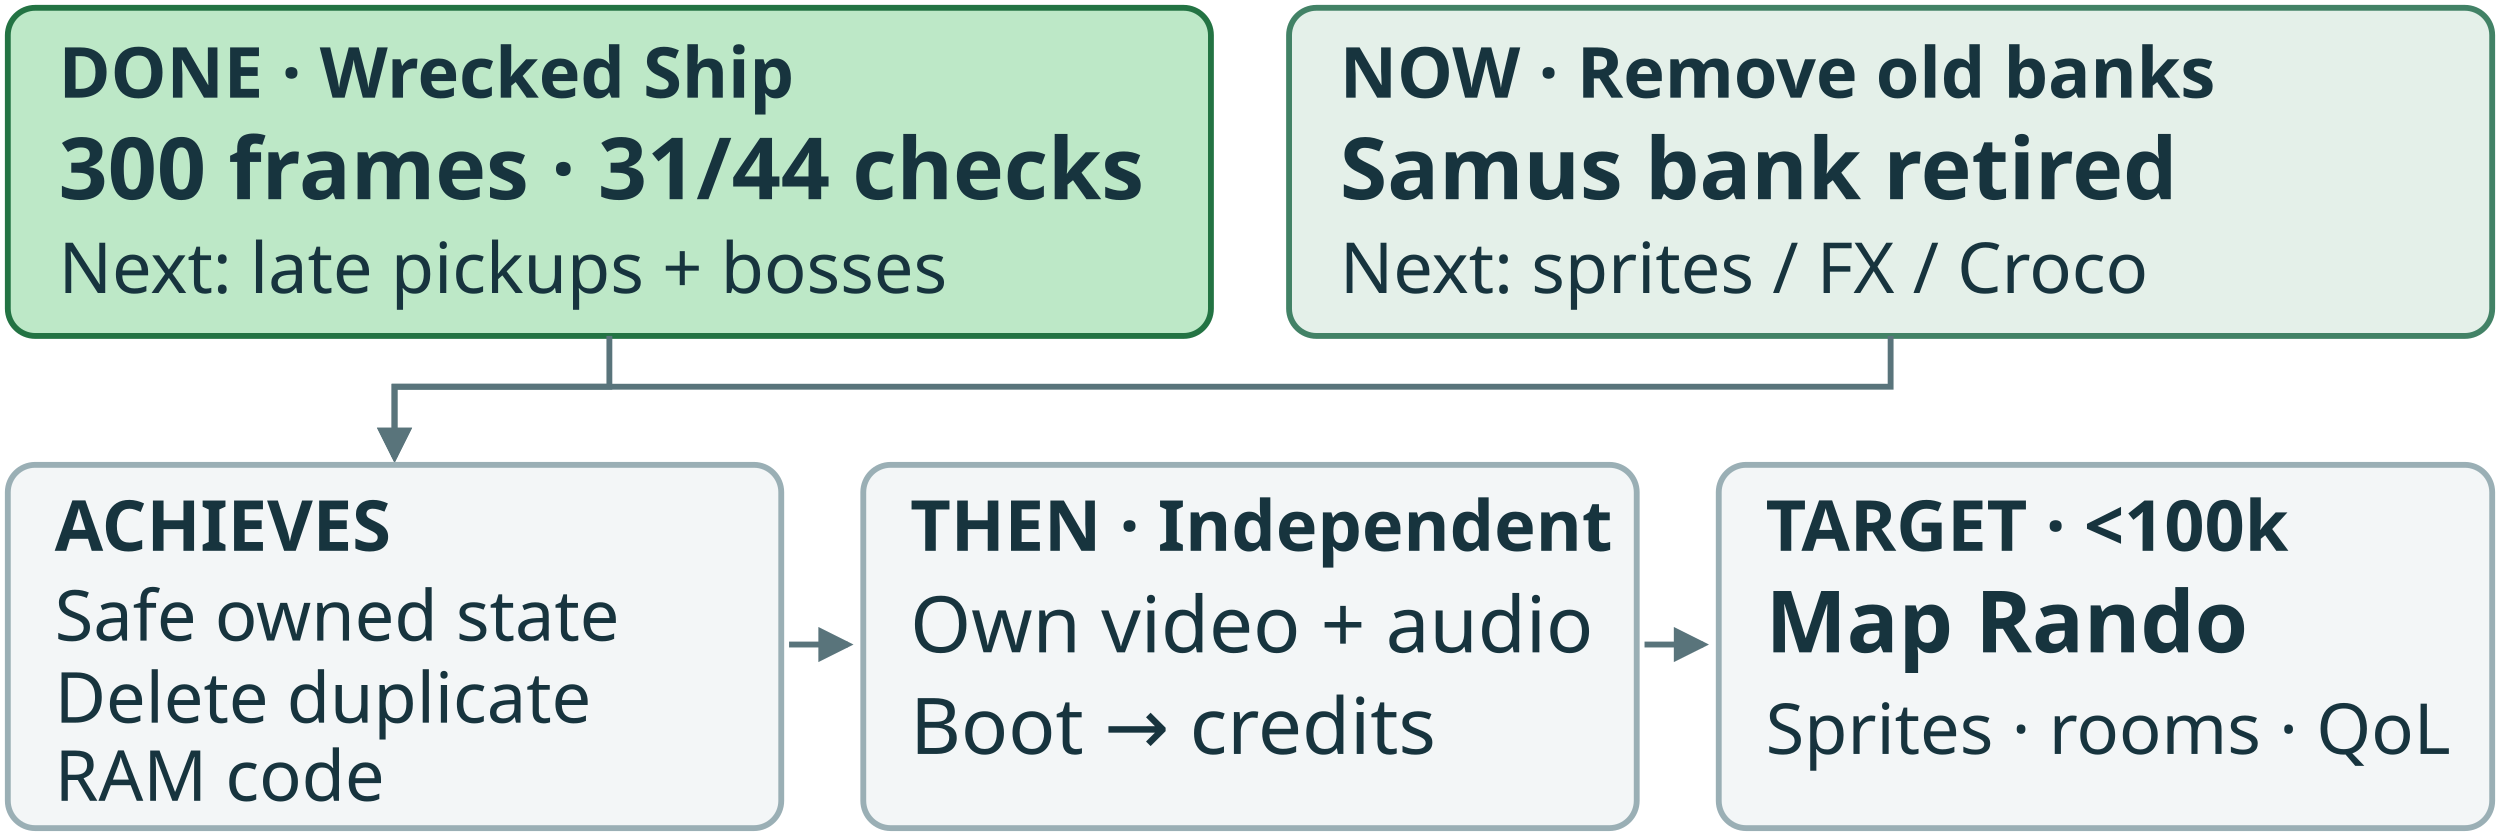
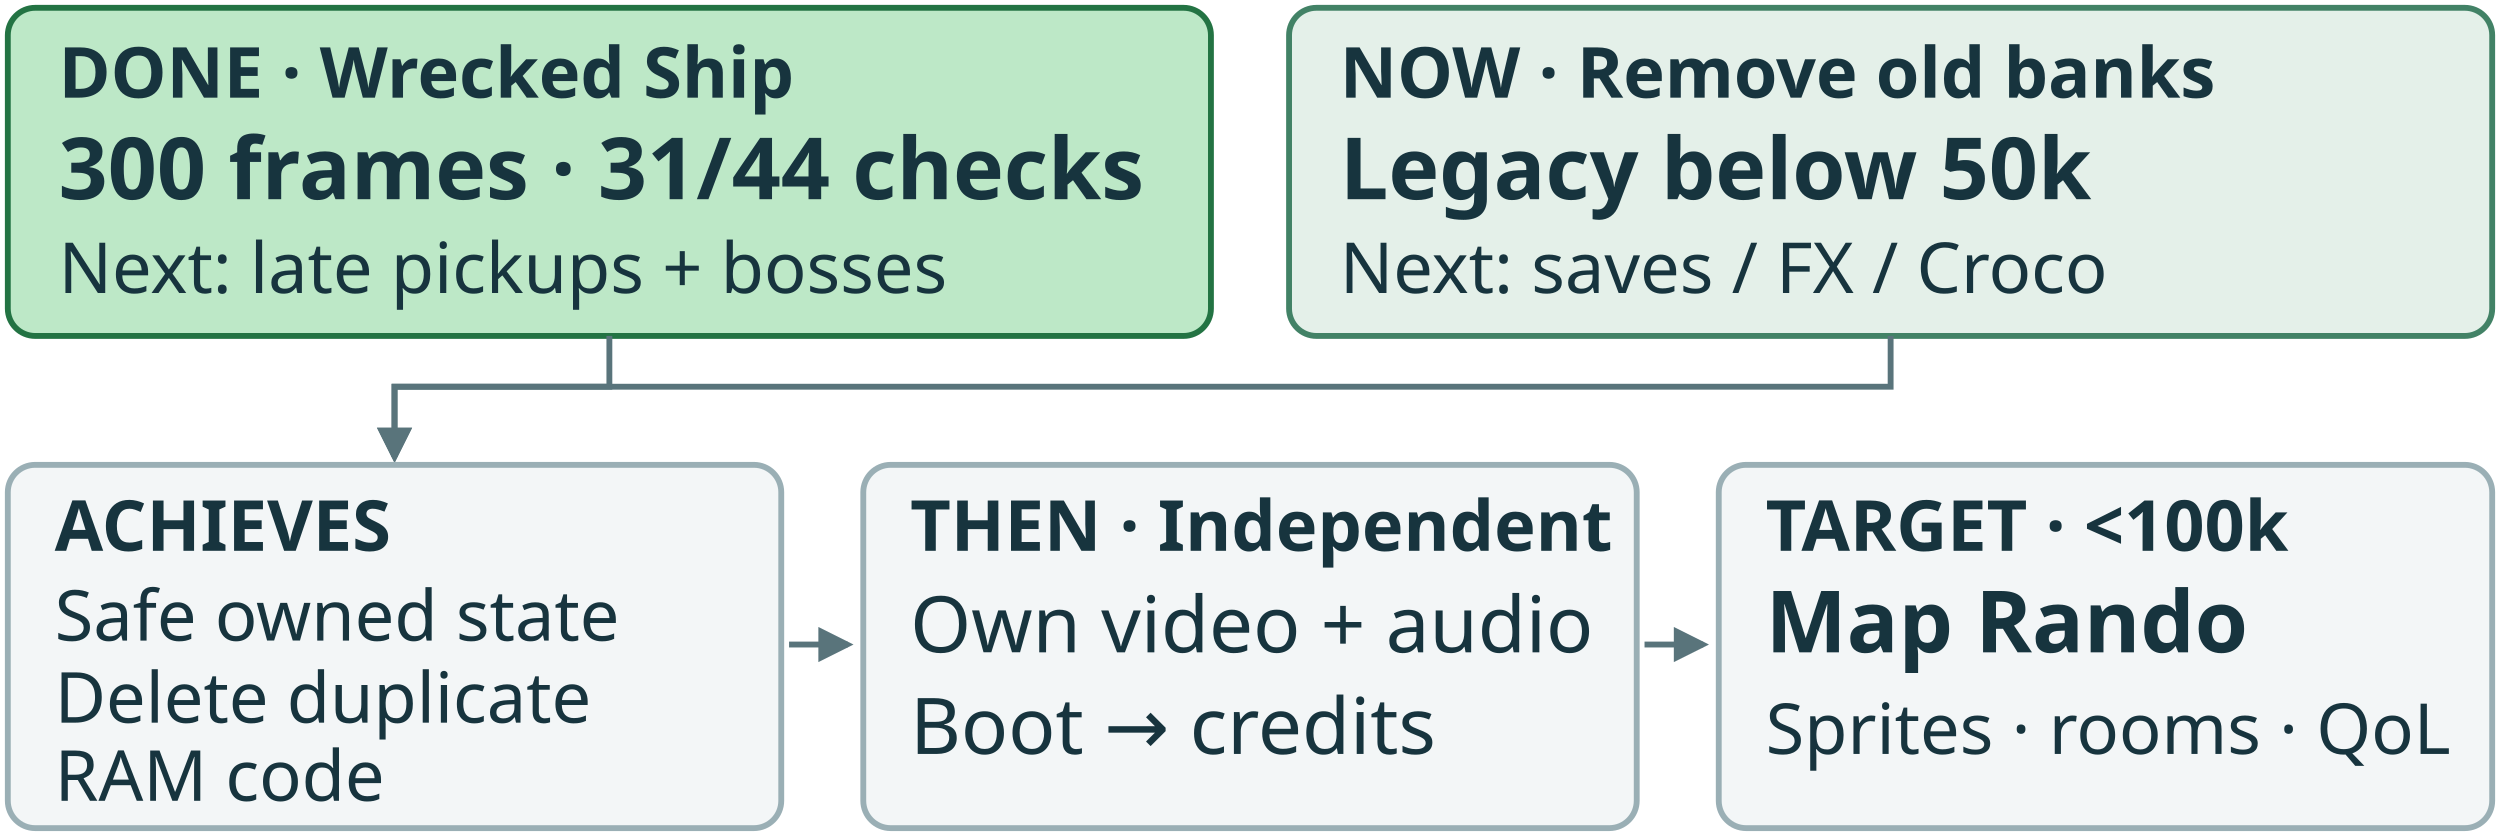
<svg xmlns="http://www.w3.org/2000/svg" width="640" height="214" viewBox="0 0 640 214" role="img" aria-labelledby="title description">
  <defs>
    <marker id="arrow" markerWidth="6" markerHeight="6" refX="5" refY="3" orient="auto">
      <path d="M0 0L6 3L0 6" fill="#59747b" />
    </marker>
  </defs>
  <style>text{font-family:system-ui,Segoe UI,sans-serif;fill:#17343e} .tag{font-size:18px;font-weight:650}.name{font-size:22px;font-weight:650}.note{font-size:20px}.small{font-size:18px}.now{fill:#e4f0e9;stroke:#428266}.done{fill:#bde8c7;stroke:#237343}.later{fill:#f3f6f7;stroke:#9aafb5}rect{stroke-width:1.5}path.link{fill:none;stroke:#59747b;stroke-width:1.5;marker-end:url(#arrow)}</style>
  <g aria-label="Done: room-seed replay; next: late coverage">
    <rect class="done" x="2" y="2" width="308" height="84" rx="7" />
    <text x="15" y="25" class="tag">DONE · Wrecked Ship</text>
    <text x="15" y="51" class="name">300 frames · 31/44 checks</text>
    <text x="15" y="75" class="small">Next: late pickups + bosses</text>
  </g>
  <g aria-label="Now: three parallel bank retirement lanes">
    <rect class="now" x="330" y="2" width="308" height="84" rx="7" />
    <text x="343" y="25" class="tag">NOW · Remove old banks</text>
-     <text x="343" y="51" class="name">Samus bank retired</text>
-     <text x="343" y="75" class="small">Next: sprites / FX / Croco</text>
+     <text x="343" y="51" class="name">Legacy below 50k</text>
+     <text x="343" y="75" class="small">Next: saves / FX / Croco</text>
  </g>
  <path class="link" d="M156 86V99H101V117" />
  <path class="link" d="M484 86V99H101V117" />
  <g aria-label="Achieves: safe owned state with duplicate RAM code deleted">
    <rect class="later" x="2" y="119" width="198" height="93" rx="7" />
    <text x="14" y="141" class="tag">ACHIEVES</text>
    <text x="14" y="164" class="small">Safe owned state</text>
    <text x="14" y="185" class="small">Delete duplicate</text>
    <text x="14" y="205" class="small">RAM code</text>
  </g>
  <path class="link" d="M202 165H217" />
  <g aria-label="Then: independent engine">
    <rect class="later" x="221" y="119" width="198" height="93" rx="7" />
    <text x="233" y="141" class="tag">THEN · Independent</text>
    <text x="233" y="167" class="note">Own video + audio</text>
    <text x="233" y="193" class="note">Boot → credits</text>
  </g>
  <path class="link" d="M421 165H436" />
  <g aria-label="Target: Map Rando engine">
    <rect class="later" x="440" y="119" width="198" height="93" rx="7" />
    <text x="452" y="141" class="tag">TARGET · &lt;100k</text>
    <text x="452" y="167" class="name">Map Rando</text>
    <text x="452" y="193" class="small">Sprites · rooms · QoL</text>
  </g>
</svg>
